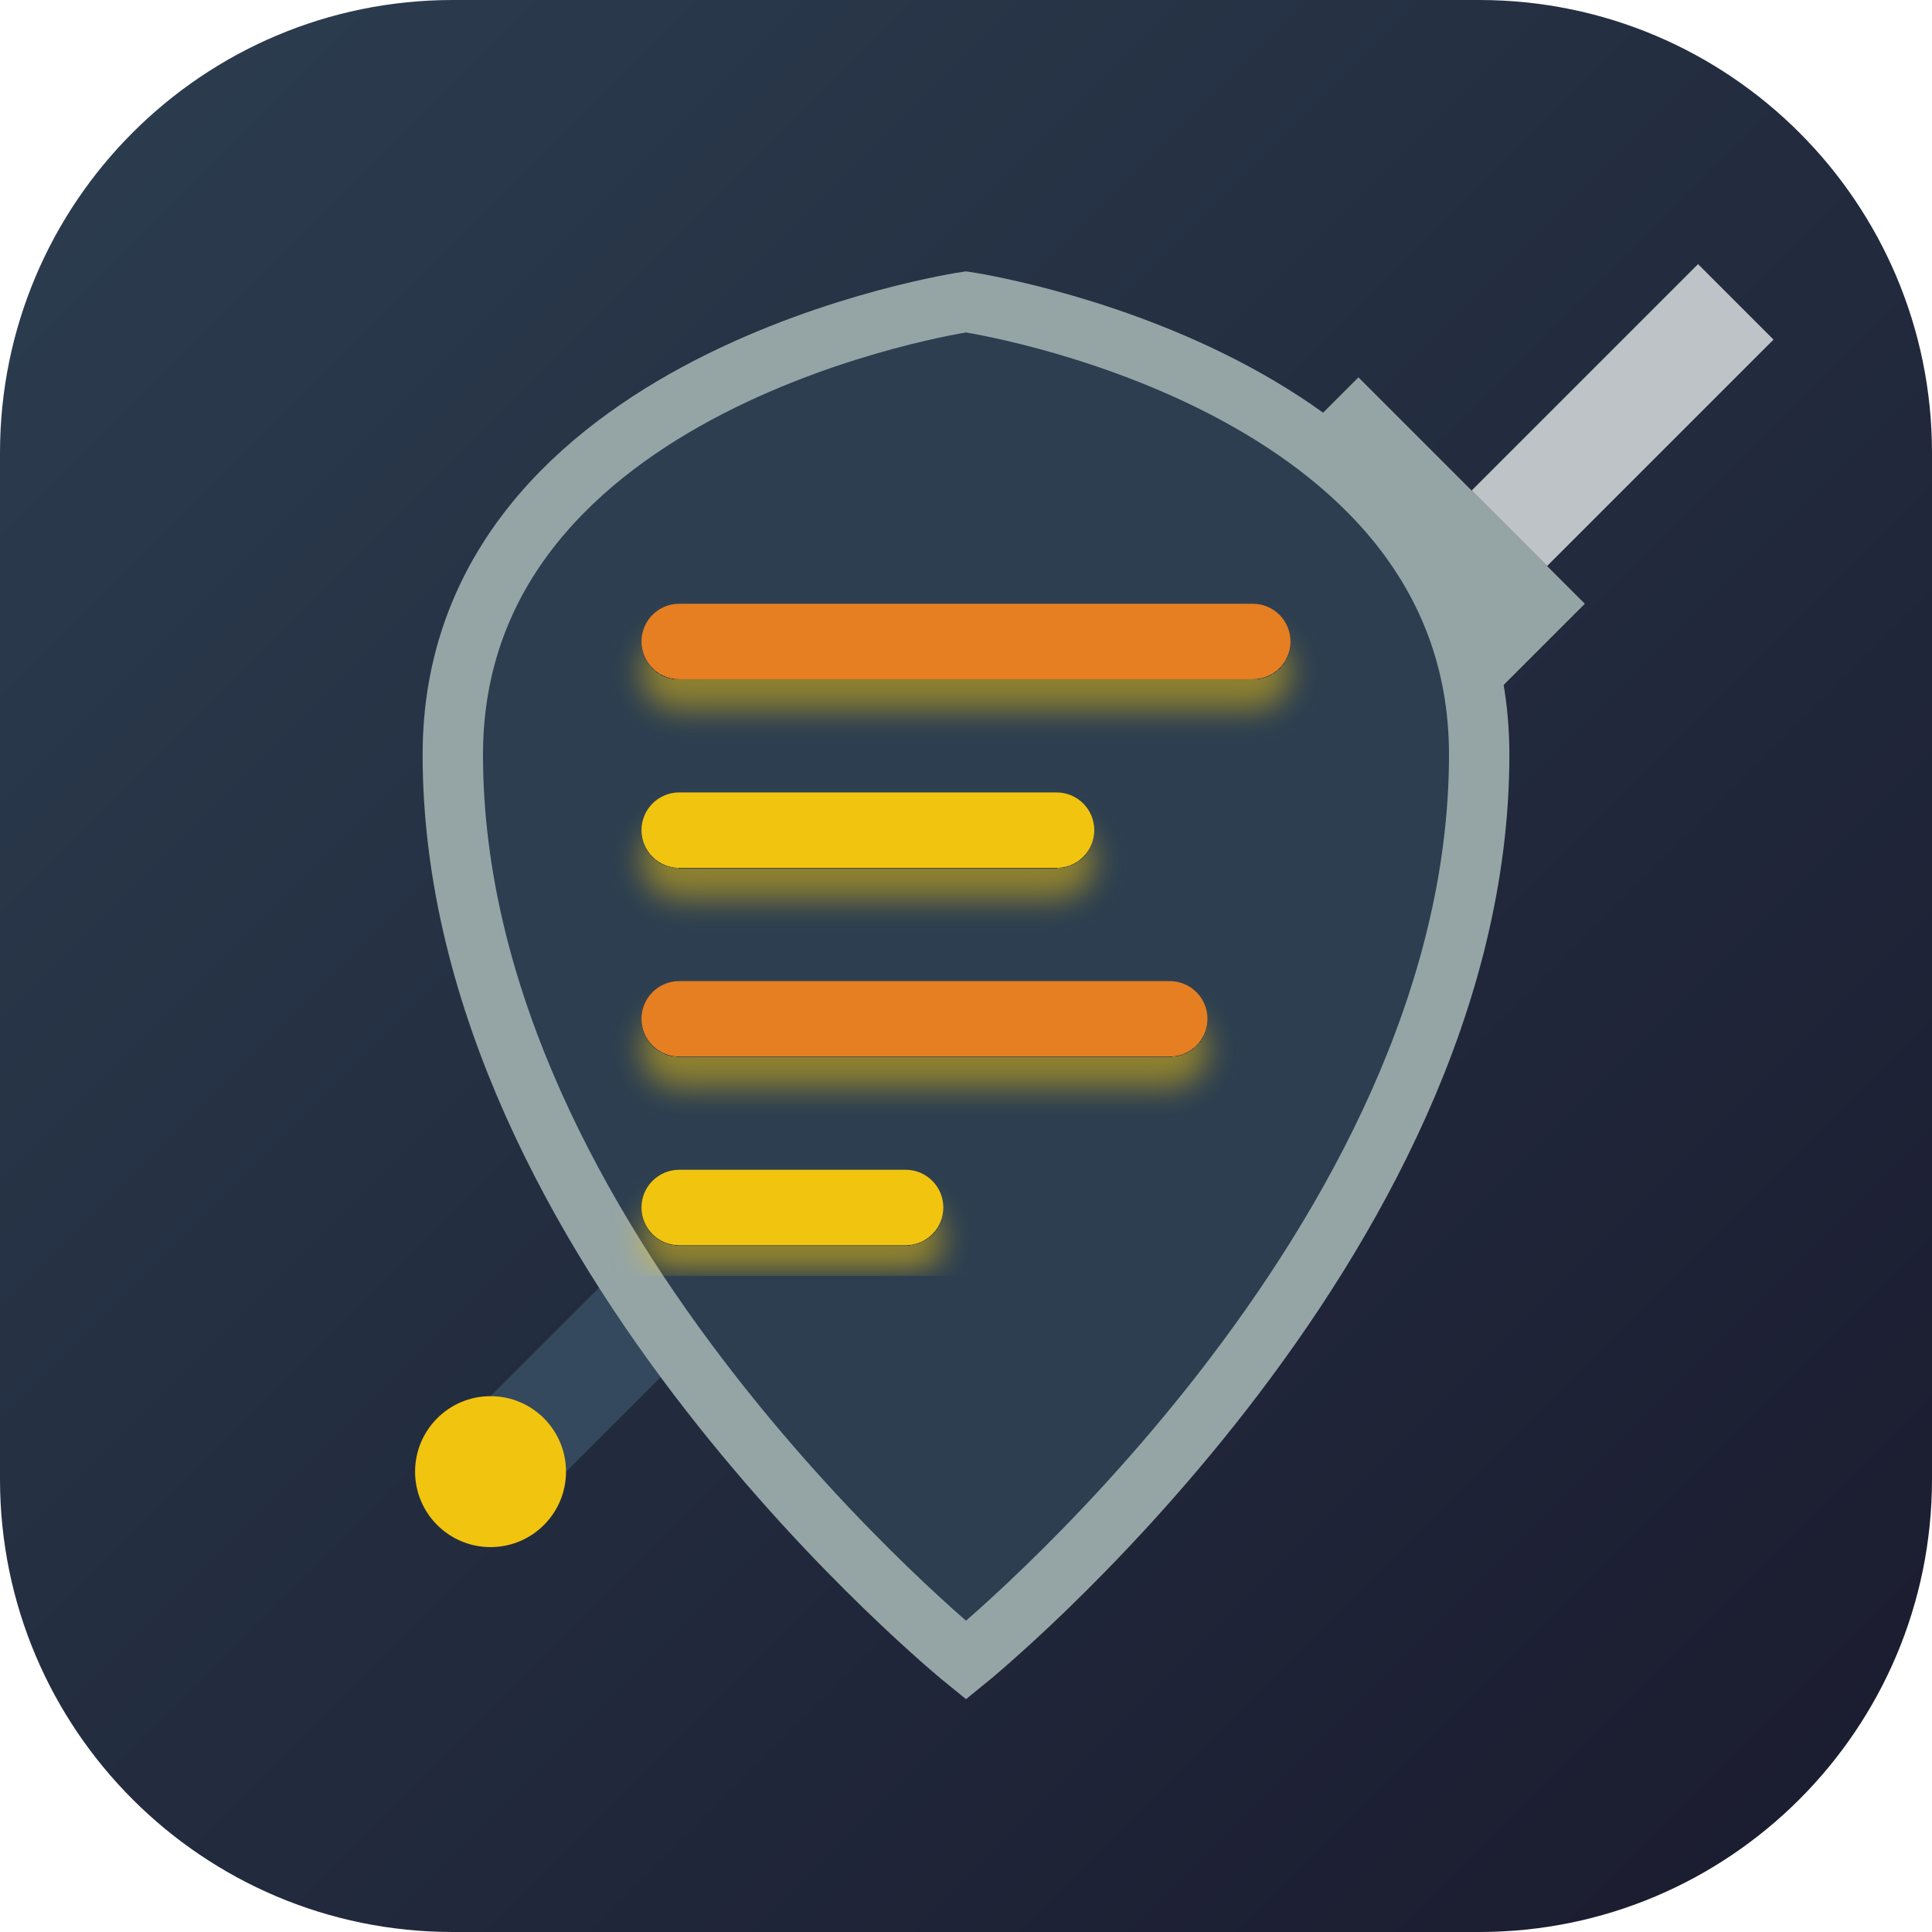
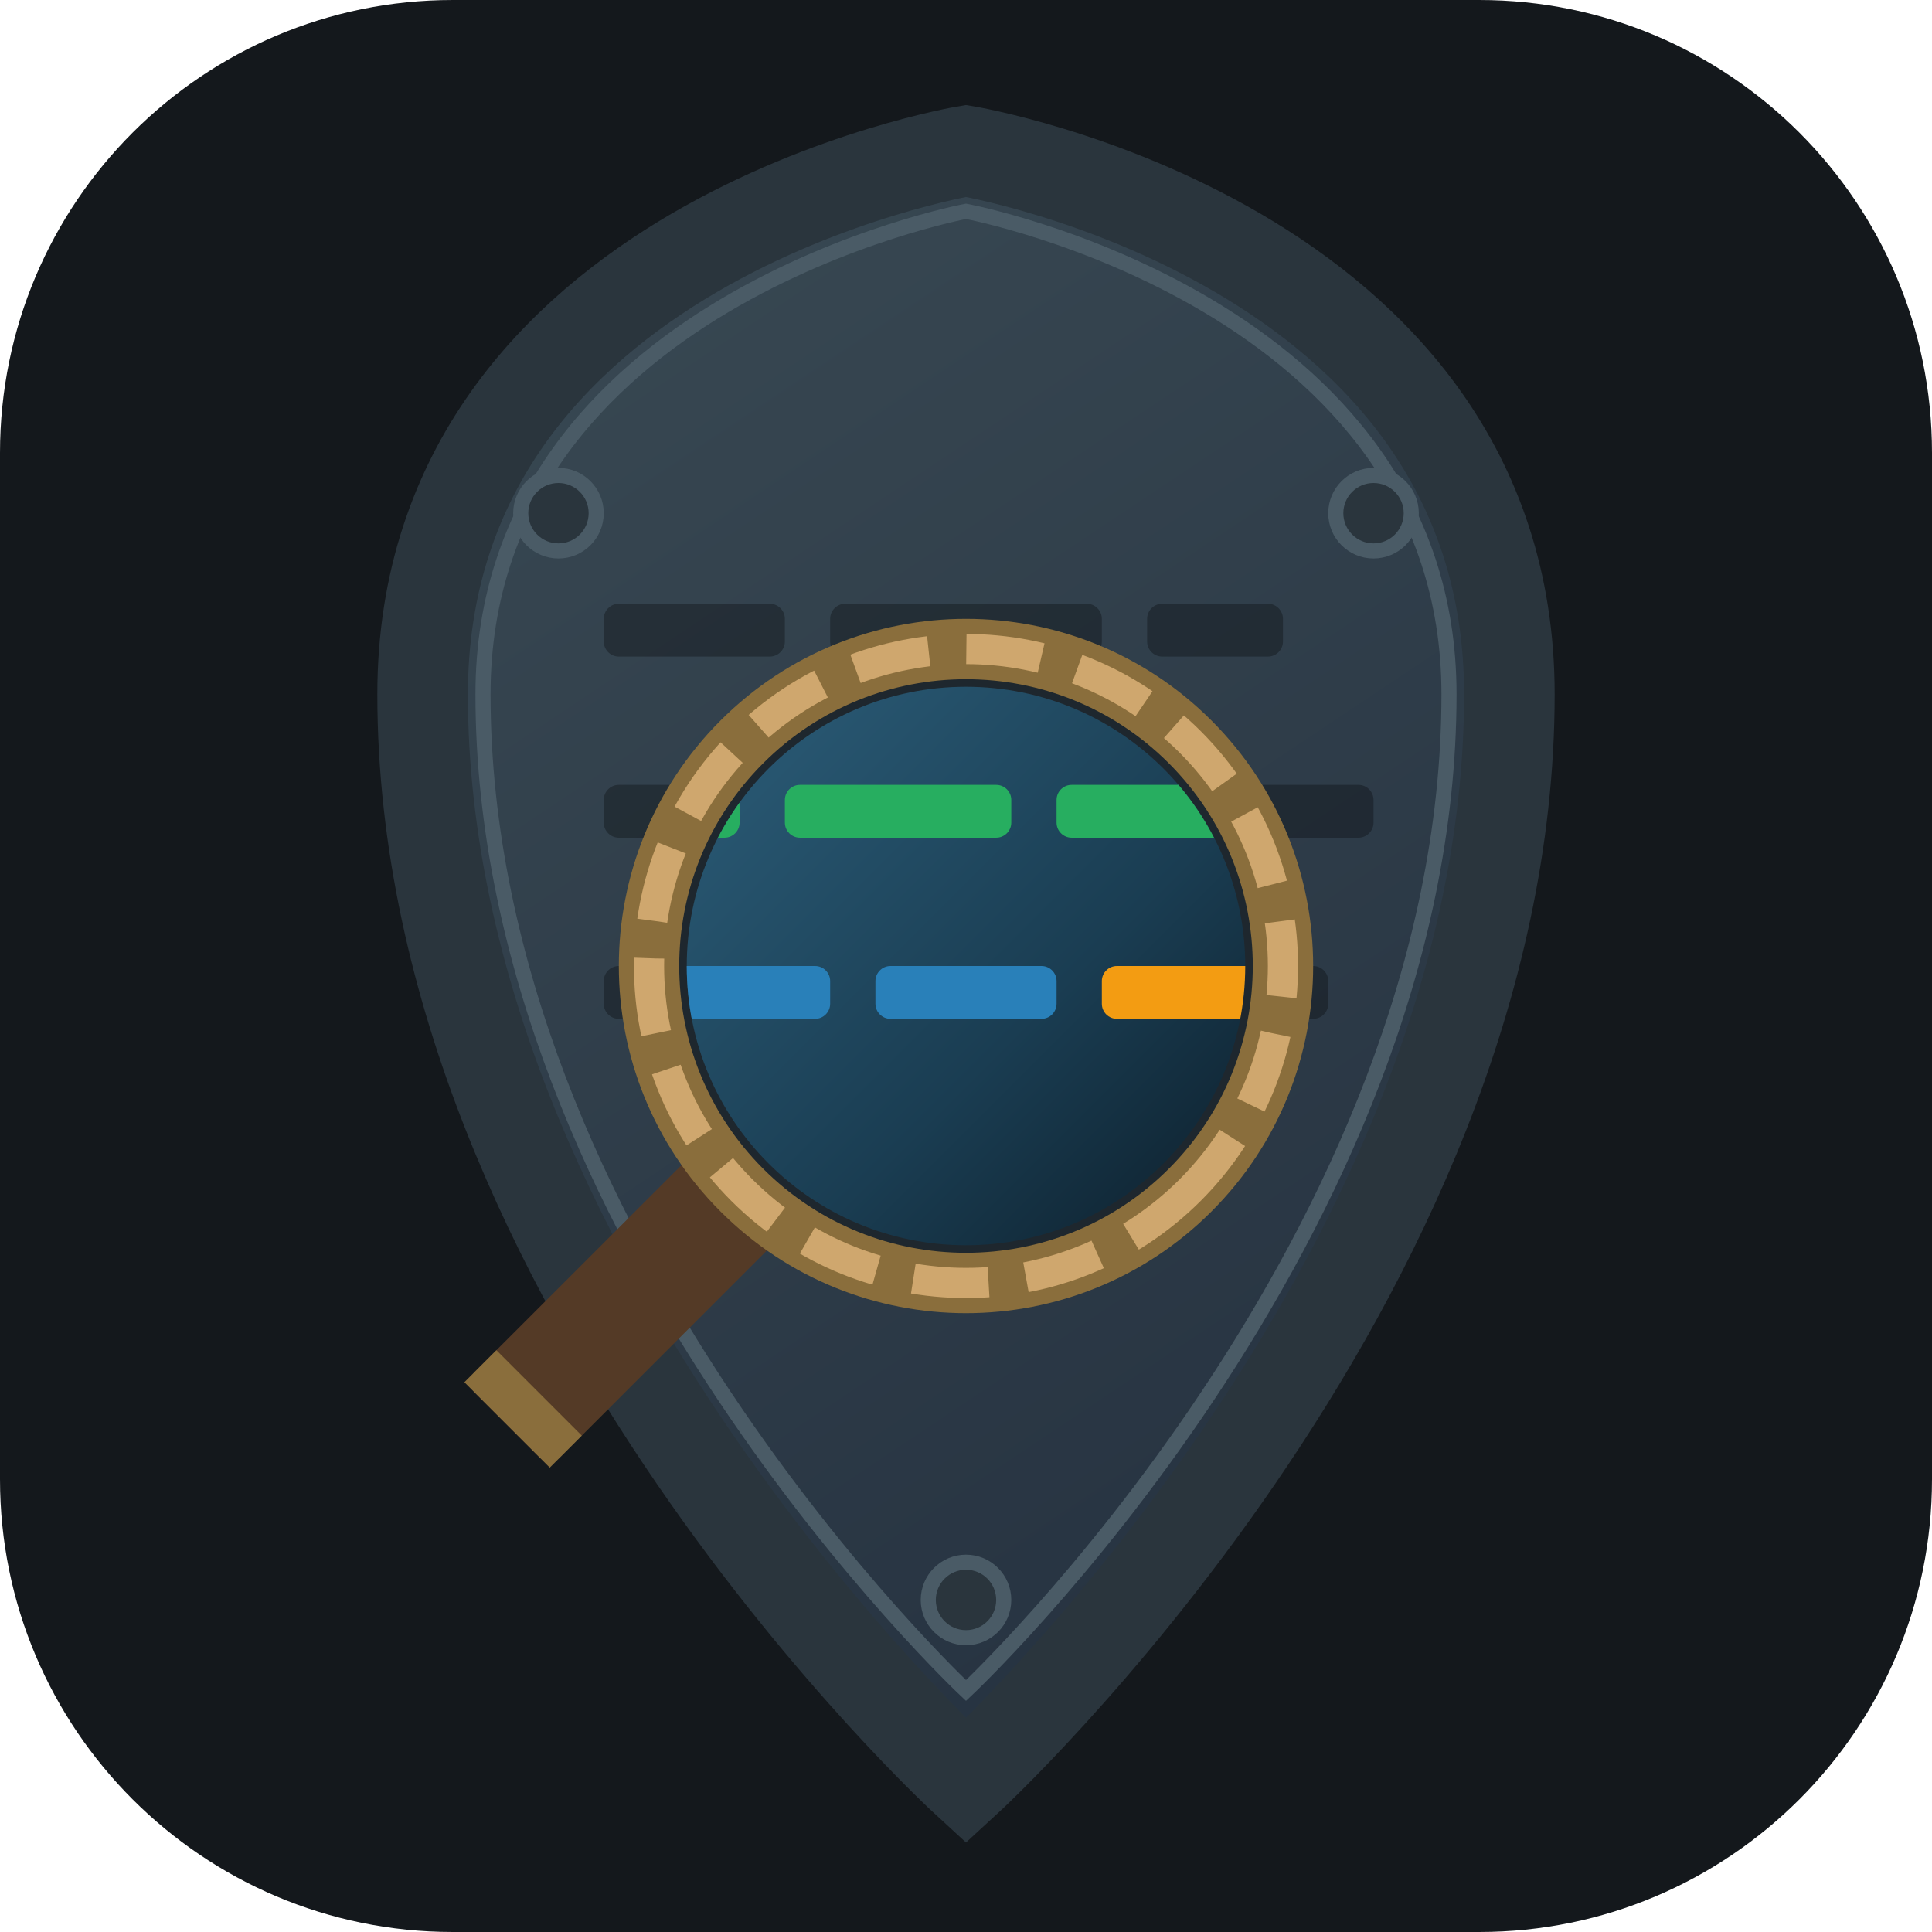
<svg xmlns="http://www.w3.org/2000/svg" width="256" height="256" viewBox="0 0 256 256" fill="none">
-   <rect width="256" height="256" rx="60" fill="url(#paint0_linear)" />
-   <path d="M180 50L210 80L140 150L110 120L180 50Z" fill="#95a5a6" />
-   <path d="M195 65L225 35L235 45L205 75L195 65Z" fill="#bdc3c7" />
-   <path d="M130 140L100 170L80 150L110 120L130 140Z" fill="#7f8c8d" />
-   <path d="M90 160L60 190L70 200L100 170L90 160Z" fill="#34495e" />
-   <circle cx="65" cy="195" r="10" fill="#f1c40f" />
-   <path d="M128 40C128 40 60 50 60 100C60 165 128 220 128 220C128 220 196 165 196 100C196 50 128 40 128 40Z" fill="#2c3e50" stroke="#95a5a6" stroke-width="8" />
-   <g filter="url(#filter0_d)">
-     <rect x="85" y="80" width="86" height="10" rx="5" fill="#e67e22" />
-     <rect x="85" y="105" width="60" height="10" rx="5" fill="#f1c40f" />
-     <rect x="85" y="130" width="75" height="10" rx="5" fill="#e67e22" />
-     <rect x="85" y="155" width="40" height="10" rx="5" fill="#f1c40f" />
+   <rect width="256" height="256" rx="60" fill="#14181c" />
+   <path d="M128 20C128 20 56 32 56 92C56 170 128 236 128 236C128 236 200 170 200 92C200 32 128 20 128 20Z" fill="url(#shieldMetal)" />
+   <path d="M128 20C128 20 56 32 56 92C56 170 128 236 128 236C128 236 200 170 200 92C200 32 128 20 128 20Z" stroke="#2a353d" stroke-width="12" fill="none" />
+   <path d="M128 28C128 28 64 40 64 92C64 164 128 224 128 224C128 224 192 164 192 92C192 40 128 28 128 28Z" stroke="#4a5b66" stroke-width="2" fill="none" />
+   <circle cx="74" cy="68" r="5" fill="#2a353d" stroke="#4a5b66" stroke-width="2" />
+   <circle cx="182" cy="68" r="5" fill="#2a353d" stroke="#4a5b66" stroke-width="2" />
+   <circle cx="128" cy="212" r="5" fill="#2a353d" stroke="#4a5b66" stroke-width="2" />
+   <g opacity="0.3">
+     <rect x="80" y="80" width="24" height="7" rx="2" fill="#000" />
+     <rect x="110" y="80" width="36" height="7" rx="2" fill="#000" />
+     <rect x="152" y="80" width="18" height="7" rx="2" fill="#000" />
+     <rect x="80" y="104" width="18" height="7" rx="2" fill="#000" />
+     <rect x="104" y="104" width="30" height="7" rx="2" fill="#000" />
+     <rect x="140" y="104" width="42" height="7" rx="2" fill="#000" />
+     <rect x="80" y="128" width="30" height="7" rx="2" fill="#000" />
+     <rect x="116" y="128" width="24" height="7" rx="2" fill="#000" />
+     <rect x="146" y="128" width="30" height="7" rx="2" fill="#000" />
+   </g>
+   <g transform="translate(128, 128) rotate(45)">
+     <rect x="-8" y="38" width="16" height="48" rx="2" fill="#543a26" />
+     <rect x="-8" y="38" width="16" height="6" fill="#8a6e3c" />
+     <rect x="-8" y="80" width="16" height="6" fill="#8a6e3c" />
+     <path d="M-5 38 L-5 30 L5 30 L5 38" fill="#8a6e3c" stroke="#594627" stroke-width="1" />
+     <circle cx="0" cy="0" r="46" fill="#8a6e3c" />
+     <circle cx="0" cy="0" r="38" fill="#1e272e" />
+     <circle cx="0" cy="0" r="42" stroke="#cfa76e" stroke-width="4" stroke-dasharray="10 5" fill="none" />
+   </g>
+   <g clip-path="url(#magick-clip-final)">
+     <circle cx="128" cy="128" r="38" fill="url(#magicLensBg)" />
+     <rect x="80" y="80" width="24" height="7" rx="2" fill="#c0392b" />
+     <rect x="110" y="80" width="36" height="7" rx="2" fill="#c0392b" />
+     <rect x="152" y="80" width="18" height="7" rx="2" fill="#c0392b" />
+     <rect x="80" y="104" width="18" height="7" rx="2" fill="#27ae60" />
+     <rect x="104" y="104" width="30" height="7" rx="2" fill="#27ae60" />
+     <rect x="140" y="104" width="42" height="7" rx="2" fill="#27ae60" />
+     <rect x="80" y="128" width="30" height="7" rx="2" fill="#2980b9" />
+     <rect x="116" y="128" width="24" height="7" rx="2" fill="#2980b9" />
+     <rect x="146" y="128" width="30" height="7" rx="2" fill="#f39c12" />
  </g>
  <defs>
-     <linearGradient id="paint0_linear" x1="0" y1="0" x2="256" y2="256" gradientUnits="userSpaceOnUse">
-       <stop stop-color="#2c3e50" />
-       <stop offset="1" stop-color="#1a1a2e" />
+     <clipPath id="magick-clip-final">
+       <circle cx="128" cy="128" r="37" />
+     </clipPath>
+     <linearGradient id="shieldMetal" x1="56" y1="20" x2="200" y2="236" gradientUnits="userSpaceOnUse">
+       <stop stop-color="#3a4a54" />
+       <stop offset="1" stop-color="#232f3e" />
    </linearGradient>
-     <filter id="filter0_d" x="81" y="76" width="94" height="93" filterUnits="userSpaceOnUse" color-interpolation-filters="sRGB">
-       <feFlood flood-opacity="0" result="BackgroundImageFix" />
-       <feColorMatrix in="SourceAlpha" type="matrix" values="0 0 0 0 0 0 0 0 0 0 0 0 0 0 0 0 0 0 127 0" result="hardAlpha" />
-       <feOffset dy="4" />
-       <feGaussianBlur stdDeviation="2" />
-       <feComposite in2="hardAlpha" operator="out" />
-       <feColorMatrix type="matrix" values="0 0 0 0 0.945 0 0 0 0 0.769 0 0 0 0 0.059 0 0 0 0.5 0" />
-       <feBlend mode="normal" in2="BackgroundImageFix" result="effect1_dropShadow" />
-       <feBlend mode="normal" in="SourceGraphic" in2="effect1_dropShadow" result="shape" />
-     </filter>
+     <linearGradient id="magicLensBg" x1="90" y1="90" x2="166" y2="166" gradientUnits="userSpaceOnUse">
+       <stop stop-color="#2c5e7a" />
+       <stop offset="0.6" stop-color="#1a3d52" />
+       <stop offset="1" stop-color="#0c1d29" />
+     </linearGradient>
  </defs>
</svg>
